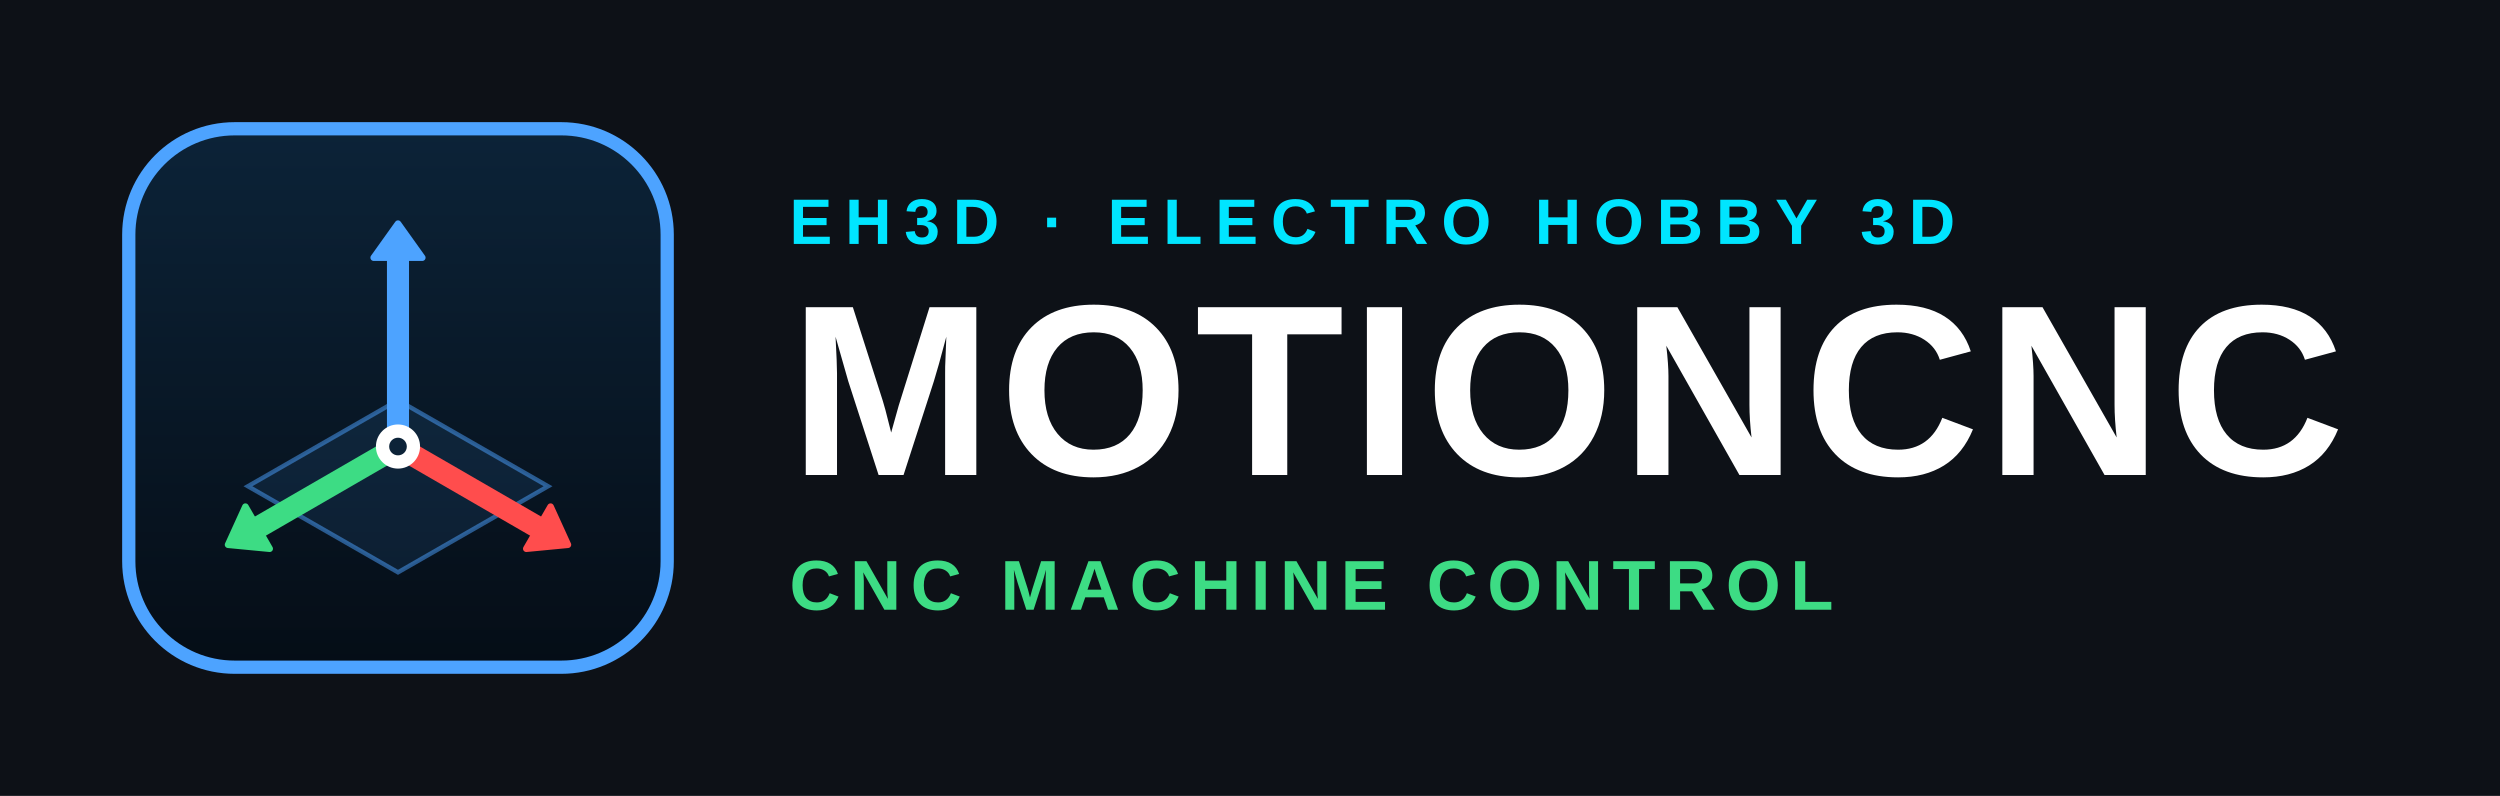
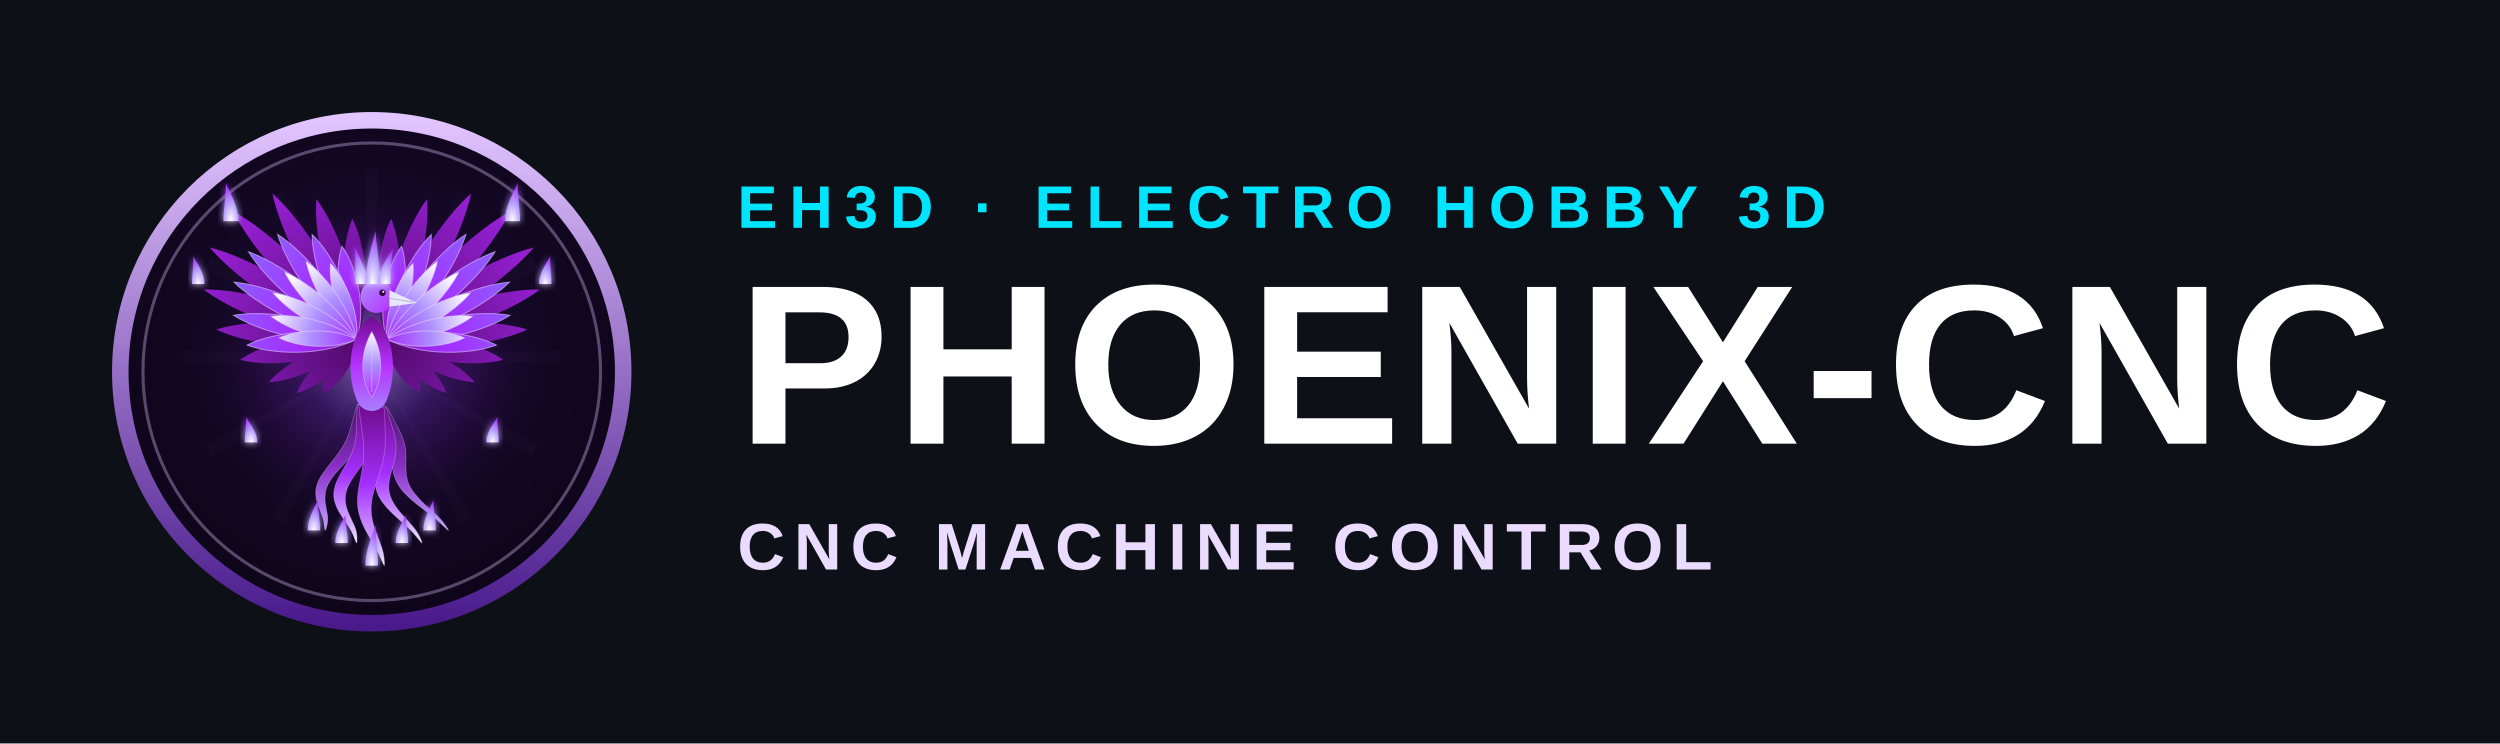
- <svg xmlns="http://www.w3.org/2000/svg" viewBox="0 0 779 248" width="779" height="248" role="img" aria-label="EH3D-MOTIONCNC logo">
+ <svg xmlns="http://www.w3.org/2000/svg" viewBox="0 0 834 248" width="834" height="248" role="img" aria-label="EH3D-PHOENIX-CNC logo">
  <defs>
-     <linearGradient id="bg" x1="0" y1="0" x2="0" y2="1">
-       <stop offset="0" stop-color="#0c2338" />
-       <stop offset="1" stop-color="#050d16" />
+     <radialGradient id="violet_glow" cx="0.5" cy="0.5" r="0.5">
+       <stop offset="0" stop-color="#CEBFFF" stop-opacity="0.55" />
+       <stop offset="0.45" stop-color="#983FFF" stop-opacity="0.22" />
+       <stop offset="1" stop-color="#6F0B8C" stop-opacity="0" />
+     </radialGradient>
+     <radialGradient id="violet_back" gradientUnits="userSpaceOnUse" cx="12" cy="-34" r="125">
+       <stop offset="0" stop-color="#500A68" />
+       <stop offset="1" stop-color="#931FD0" />
+     </radialGradient>
+     <radialGradient id="violet_mid" gradientUnits="userSpaceOnUse" cx="12" cy="-34" r="100">
+       <stop offset="0" stop-color="#8E1AC0" />
+       <stop offset="0.5" stop-color="#A52FFF" />
+       <stop offset="1" stop-color="#9258FF" />
+     </radialGradient>
+     <radialGradient id="violet_front" gradientUnits="userSpaceOnUse" cx="12" cy="-34" r="72">
+       <stop offset="0" stop-color="#A52FFF" />
+       <stop offset="0.5" stop-color="#AD8FFF" />
+       <stop offset="1" stop-color="#FFFFFF" />
+     </radialGradient>
+     <linearGradient id="violet_body" x1="0" y1="0" x2="0" y2="1">
+       <stop offset="0" stop-color="#6F0B8C" />
+       <stop offset="0.5" stop-color="#B62FFF" />
+       <stop offset="1" stop-color="#A87FFF" />
+     </linearGradient>
+     <linearGradient id="violet_chest" x1="0" y1="0" x2="0" y2="1">
+       <stop offset="0" stop-color="#FFFFFF" />
+       <stop offset="0.5" stop-color="#AD8FFF" />
+       <stop offset="1" stop-color="#B62FFF" />
+     </linearGradient>
+     <linearGradient id="violet_head" x1="0" y1="0" x2="1" y2="1">
+       <stop offset="0" stop-color="#AD8FFF" />
+       <stop offset="1" stop-color="#B62FFF" />
+     </linearGradient>
+     <linearGradient id="violet_tailA" x1="0" y1="0" x2="0" y2="1">
+       <stop offset="0" stop-color="#4B1468" />
+       <stop offset="0.5" stop-color="#8B2FC8" />
+       <stop offset="1" stop-color="#C49FFF" />
+     </linearGradient>
+     <linearGradient id="violet_tailB" x1="0" y1="0" x2="0" y2="1">
+       <stop offset="0" stop-color="#6F0B8C" />
+       <stop offset="0.5" stop-color="#A52FFF" />
+       <stop offset="1" stop-color="#EAE6FF" />
+     </linearGradient>
+     <radialGradient id="violet_fl" cx="0.5" cy="1" r="1">
+       <stop offset="0" stop-color="#FFFFFF" />
+       <stop offset="0.5" stop-color="#B89FFF" />
+       <stop offset="1" stop-color="#A52FFF" />
+     </radialGradient>
+     <filter id="violet_blur" x="-30%" y="-30%" width="160%" height="160%">
+       <feGaussianBlur stdDeviation="3" result="b" />
+       <feMerge>
+         <feMergeNode in="b" />
+         <feMergeNode in="SourceGraphic" />
+       </feMerge>
+     </filter>
+     <radialGradient id="bg" cx="0.5" cy="0.45" r="0.75">
+       <stop offset="0" stop-color="#1c0b36" />
+       <stop offset="1" stop-color="#08030f" />
+     </radialGradient>
+     <linearGradient id="ring" x1="0" y1="0" x2="0" y2="1">
+       <stop offset="0" stop-color="#E2C4FF" />
+       <stop offset="1" stop-color="#4A1A8C" />
    </linearGradient>
    <filter id="glow" x="-30%" y="-30%" width="160%" height="160%">
      <feGaussianBlur stdDeviation="9" result="b" />
      <feMerge>
        <feMergeNode in="b" />
        <feMergeNode in="SourceGraphic" />
      </feMerge>
    </filter>
  </defs>
-   <rect width="779" height="248" fill="#0D1117" />
+   <rect width="834" height="248" fill="#0D1117" />
  <g transform="translate(36,36) scale(0.3438)">
-     <rect x="12" y="12" width="488" height="488" rx="96" fill="url(#bg)" stroke="#4DA3FF" stroke-width="12" />
-     <polygon points="256,258 392,336 256,414 120,336" fill="#4DA3FF" fill-opacity=".10" stroke="#4DA3FF" stroke-opacity=".5" stroke-width="4" />
-     <line x1="256" y1="300" x2="256" y2="128.8" stroke="#4DA3FF" stroke-width="20" stroke-linecap="round" />
-     <polygon points="256,98 278,128.8 234,128.8" fill="#4DA3FF" stroke="#4DA3FF" stroke-width="6" stroke-linejoin="round" />
-     <line x1="256" y1="300" x2="383.3" y2="373.6" stroke="#FF4D4D" stroke-width="20" stroke-linecap="round" />
-     <polygon points="410,389 372.3,392.6 394.3,354.5" fill="#FF4D4D" stroke="#FF4D4D" stroke-width="6" stroke-linejoin="round" />
-     <line x1="256" y1="300" x2="128.7" y2="373.6" stroke="#3DDC84" stroke-width="20" stroke-linecap="round" />
-     <polygon points="102,389 117.7,354.5 139.7,392.6" fill="#3DDC84" stroke="#3DDC84" stroke-width="6" stroke-linejoin="round" />
-     <circle cx="256" cy="300" r="20" fill="#FFFFFF" />
-     <circle cx="256" cy="300" r="8" fill="#0c2338" />
+     <circle cx="256" cy="256" r="244" fill="url(#bg)" stroke="url(#ring)" stroke-width="16" />
+     <circle cx="256" cy="256" r="222" fill="none" stroke="#E2C4FF" stroke-opacity=".35" stroke-width="3" />
+     <g transform="translate(256,266) scale(1.22)">
+       <g id="violet_bird">
+         <circle cx="0" cy="-20" r="125" fill="url(#violet_glow)" />
+         <g transform="translate(0,-20)" fill="#CEBFFF" fill-opacity="0.02">
+           <path d="M0 0 L149.9 -5.2 L149.9 5.2Z" />
+           <path d="M0 0 L132.4 70.4 L127.2 79.5Z" />
+           <path d="M0 0 L79.5 127.2 L70.4 132.4Z" />
+           <path d="M0 0 L5.2 149.9 L-5.2 149.9Z" />
+           <path d="M0 0 L-70.4 132.4 L-79.5 127.2Z" />
+           <path d="M0 0 L-127.2 79.5 L-132.4 70.4Z" />
+           <path d="M0 0 L-149.9 5.2 L-149.9 -5.2Z" />
+           <path d="M0 0 L-132.4 -70.4 L-127.2 -79.5Z" />
+           <path d="M0 0 L-79.5 -127.2 L-70.4 -132.4Z" />
+           <path d="M0 0 L-5.2 -149.9 L5.2 -149.9Z" />
+           <path d="M0 0 L70.4 -132.4 L79.5 -127.2Z" />
+           <path d="M0 0 L127.2 -79.5 L132.4 -70.4Z" />
+         </g>
+         <g>
+           <g>
+             <path d="M12 -34 C31.7 -12.1 65.2 -0.7 82.1 0.2 C71 -12.6 41.4 -31.9 12 -34Z" fill="url(#violet_back)" />
+             <path d="M12 -34 C21.3 -10.8 45.6 5.2 59.6 8.8 C54.5 -4.6 36 -27.2 12 -34Z" fill="url(#violet_back)" />
+             <path d="M12 -34 C11.9 -13.3 27.6 3.4 38.5 8.4 C38.8 -3.6 30.6 -25 12 -34Z" fill="url(#violet_back)" />
+             <path d="M12 -34 C28.2 -67.1 23.7 -110.4 15.4 -129.9 C5.7 -111.1 -1.8 -68.1 12 -34Z" fill="url(#violet_back)" />
+             <path d="M12 -34 C37.6 -68.9 46.2 -120.7 44 -145.5 C28.9 -125.7 8.8 -77.2 12 -34Z" fill="url(#violet_back)" />
+             <path d="M12 -34 C48.4 -67.1 73.4 -122.3 79 -150 C57.8 -131.3 22.5 -82.1 12 -34Z" fill="url(#violet_back)" />
+             <path d="M12 -34 C57.3 -59.3 97.4 -109.5 110.6 -136.1 C84.4 -122 35.7 -80.2 12 -34Z" fill="url(#violet_back)" />
+             <path d="M12 -34 C60.9 -46.9 110.4 -84.9 129 -107.1 C100.9 -100.1 45 -72.3 12 -34Z" fill="url(#violet_back)" />
+             <path d="M12 -34 C59.2 -33.6 112.2 -57.1 133.7 -73.6 C106.6 -74.2 50 -62.1 12 -34Z" fill="url(#violet_back)" />
+             <path d="M12 -34 C52.2 -21.8 102 -31.3 123.7 -41.8 C100.8 -49.2 50.1 -51.7 12 -34Z" fill="url(#violet_back)" />
+             <path d="M12 -34 C41.8 -13.5 84.5 -12.1 104.6 -17.7 C87.6 -29.8 47 -43.1 12 -34Z" fill="url(#violet_back)" />
+             <path d="M12 -34 C28.9 -57.9 29.1 -91.9 23.7 -108 C13.7 -94.4 3.3 -61.9 12 -34Z" fill="url(#violet_mid)" stroke="#E2D8FF" stroke-opacity="0.55" stroke-width="0.8" />
+             <path d="M12 -34 C36.3 -58.1 47.5 -97.6 47.4 -117.3 C33.1 -103.7 12.4 -68.2 12 -34Z" fill="url(#violet_mid)" stroke="#E2D8FF" stroke-opacity="0.55" stroke-width="0.8" />
+             <path d="M12 -34 C44.4 -55.4 68.6 -96.1 74.9 -117.5 C56.1 -105.5 23.6 -71 12 -34Z" fill="url(#violet_mid)" stroke="#E2D8FF" stroke-opacity="0.55" stroke-width="0.8" />
+             <path d="M12 -34 C50.3 -48.3 85.8 -83.7 98.1 -103.7 C76 -95.8 33.9 -68.5 12 -34Z" fill="url(#violet_mid)" stroke="#E2D8FF" stroke-opacity="0.55" stroke-width="0.8" />
+             <path d="M12 -34 C51.6 -38.1 93.3 -63.3 109.6 -79.5 C86.7 -77.5 40.7 -61.7 12 -34Z" fill="url(#violet_mid)" stroke="#E2D8FF" stroke-opacity="0.55" stroke-width="0.8" />
+             <path d="M12 -34 C48.8 -27.9 91.9 -41.6 110 -53.1 C88.9 -56.9 43.8 -53.4 12 -34Z" fill="url(#violet_mid)" stroke="#E2D8FF" stroke-opacity="0.55" stroke-width="0.8" />
+             <path d="M12 -34 C41.9 -19.4 81.4 -22.6 99.2 -29.4 C82.2 -38.1 43.2 -45.4 12 -34Z" fill="url(#violet_mid)" stroke="#E2D8FF" stroke-opacity="0.55" stroke-width="0.8" />
+             <path d="M12 -34 C28.7 -51.9 34.3 -80.3 32.8 -94.3 C22.9 -84.2 9.8 -58.4 12 -34Z" fill="url(#violet_front)" stroke="#E2D8FF" stroke-opacity="0.55" stroke-width="0.8" />
+             <path d="M12 -34 C34.4 -50.2 49.1 -80.2 52.1 -95.8 C39.1 -86.7 17.7 -61.1 12 -34Z" fill="url(#violet_front)" stroke="#E2D8FF" stroke-opacity="0.55" stroke-width="0.8" />
+             <path d="M12 -34 C38.8 -45.3 61.8 -72.2 69.1 -87.3 C53.6 -81 25.2 -60 12 -34Z" fill="url(#violet_front)" stroke="#E2D8FF" stroke-opacity="0.55" stroke-width="0.8" />
+             <path d="M12 -34 C40.1 -38.1 68 -58.2 78.4 -70.8 C62.2 -68.7 30.4 -55.6 12 -34Z" fill="url(#violet_front)" stroke="#E2D8FF" stroke-opacity="0.55" stroke-width="0.8" />
+             <path d="M12 -34 C38.4 -30.7 68 -42.8 80 -52.2 C64.8 -54.4 33.2 -50 12 -34Z" fill="url(#violet_front)" stroke="#E2D8FF" stroke-opacity="0.55" stroke-width="0.8" />
+             <path d="M12 -34 C33.7 -24.4 61.4 -28.9 73.6 -35.1 C61.2 -40.9 33.4 -44.4 12 -34Z" fill="url(#violet_front)" stroke="#E2D8FF" stroke-opacity="0.55" stroke-width="0.8" />
+           </g>
+           <path d="M106 -128 C106 -138.5 111.2 -147.5 116 -158 C116 -146 118 -137 118 -128Z" fill="url(#violet_fl)" filter="url(#violet_blur)" />
+           <path d="M133 -78 C133 -85.7 137.6 -92.3 142 -100 C141.6 -91.2 143 -84.6 143 -78Z" fill="url(#violet_fl)" filter="url(#violet_blur)" />
+           <path d="M91 48 C91 41 95.6 35 100 28 C99.6 36 101 42 101 48Z" fill="url(#violet_fl)" filter="url(#violet_blur)" />
+         </g>
+         <g transform="scale(-1,1)">
+           <g>
+             <path d="M12 -34 C31.7 -12.1 65.2 -0.7 82.1 0.2 C71 -12.6 41.4 -31.9 12 -34Z" fill="url(#violet_back)" />
+             <path d="M12 -34 C21.3 -10.8 45.6 5.2 59.6 8.8 C54.5 -4.6 36 -27.2 12 -34Z" fill="url(#violet_back)" />
+             <path d="M12 -34 C11.9 -13.3 27.6 3.4 38.5 8.4 C38.8 -3.6 30.6 -25 12 -34Z" fill="url(#violet_back)" />
+             <path d="M12 -34 C28.2 -67.1 23.7 -110.4 15.4 -129.9 C5.7 -111.1 -1.8 -68.1 12 -34Z" fill="url(#violet_back)" />
+             <path d="M12 -34 C37.6 -68.9 46.2 -120.7 44 -145.5 C28.9 -125.7 8.8 -77.2 12 -34Z" fill="url(#violet_back)" />
+             <path d="M12 -34 C48.4 -67.1 73.4 -122.3 79 -150 C57.8 -131.3 22.5 -82.1 12 -34Z" fill="url(#violet_back)" />
+             <path d="M12 -34 C57.3 -59.3 97.4 -109.5 110.6 -136.1 C84.4 -122 35.7 -80.2 12 -34Z" fill="url(#violet_back)" />
+             <path d="M12 -34 C60.9 -46.9 110.4 -84.9 129 -107.1 C100.9 -100.1 45 -72.3 12 -34Z" fill="url(#violet_back)" />
+             <path d="M12 -34 C59.2 -33.6 112.2 -57.1 133.7 -73.6 C106.6 -74.2 50 -62.1 12 -34Z" fill="url(#violet_back)" />
+             <path d="M12 -34 C52.2 -21.8 102 -31.3 123.7 -41.8 C100.8 -49.2 50.1 -51.7 12 -34Z" fill="url(#violet_back)" />
+             <path d="M12 -34 C41.8 -13.5 84.5 -12.1 104.6 -17.7 C87.6 -29.8 47 -43.1 12 -34Z" fill="url(#violet_back)" />
+             <path d="M12 -34 C28.9 -57.9 29.1 -91.9 23.7 -108 C13.7 -94.4 3.3 -61.9 12 -34Z" fill="url(#violet_mid)" stroke="#E2D8FF" stroke-opacity="0.55" stroke-width="0.8" />
+             <path d="M12 -34 C36.3 -58.1 47.5 -97.6 47.4 -117.3 C33.1 -103.7 12.4 -68.2 12 -34Z" fill="url(#violet_mid)" stroke="#E2D8FF" stroke-opacity="0.55" stroke-width="0.8" />
+             <path d="M12 -34 C44.4 -55.4 68.6 -96.1 74.9 -117.5 C56.1 -105.5 23.6 -71 12 -34Z" fill="url(#violet_mid)" stroke="#E2D8FF" stroke-opacity="0.55" stroke-width="0.8" />
+             <path d="M12 -34 C50.3 -48.3 85.8 -83.7 98.1 -103.7 C76 -95.8 33.9 -68.5 12 -34Z" fill="url(#violet_mid)" stroke="#E2D8FF" stroke-opacity="0.55" stroke-width="0.8" />
+             <path d="M12 -34 C51.6 -38.1 93.3 -63.3 109.6 -79.5 C86.7 -77.5 40.7 -61.7 12 -34Z" fill="url(#violet_mid)" stroke="#E2D8FF" stroke-opacity="0.55" stroke-width="0.8" />
+             <path d="M12 -34 C48.8 -27.9 91.9 -41.6 110 -53.1 C88.9 -56.9 43.8 -53.4 12 -34Z" fill="url(#violet_mid)" stroke="#E2D8FF" stroke-opacity="0.55" stroke-width="0.8" />
+             <path d="M12 -34 C41.9 -19.4 81.4 -22.6 99.2 -29.4 C82.2 -38.1 43.2 -45.4 12 -34Z" fill="url(#violet_mid)" stroke="#E2D8FF" stroke-opacity="0.55" stroke-width="0.8" />
+             <path d="M12 -34 C28.7 -51.9 34.3 -80.3 32.8 -94.3 C22.9 -84.2 9.8 -58.4 12 -34Z" fill="url(#violet_front)" stroke="#E2D8FF" stroke-opacity="0.55" stroke-width="0.8" />
+             <path d="M12 -34 C34.4 -50.2 49.1 -80.2 52.1 -95.8 C39.1 -86.7 17.7 -61.1 12 -34Z" fill="url(#violet_front)" stroke="#E2D8FF" stroke-opacity="0.55" stroke-width="0.8" />
+             <path d="M12 -34 C38.8 -45.3 61.8 -72.2 69.1 -87.3 C53.6 -81 25.2 -60 12 -34Z" fill="url(#violet_front)" stroke="#E2D8FF" stroke-opacity="0.55" stroke-width="0.8" />
+             <path d="M12 -34 C40.1 -38.1 68 -58.2 78.4 -70.8 C62.2 -68.7 30.4 -55.6 12 -34Z" fill="url(#violet_front)" stroke="#E2D8FF" stroke-opacity="0.55" stroke-width="0.8" />
+             <path d="M12 -34 C38.4 -30.7 68 -42.8 80 -52.2 C64.8 -54.4 33.2 -50 12 -34Z" fill="url(#violet_front)" stroke="#E2D8FF" stroke-opacity="0.55" stroke-width="0.8" />
+             <path d="M12 -34 C33.7 -24.4 61.4 -28.9 73.6 -35.1 C61.2 -40.9 33.4 -44.4 12 -34Z" fill="url(#violet_front)" stroke="#E2D8FF" stroke-opacity="0.55" stroke-width="0.8" />
+           </g>
+           <path d="M106 -128 C106 -138.5 111.2 -147.5 116 -158 C116 -146 118 -137 118 -128Z" fill="url(#violet_fl)" filter="url(#violet_blur)" />
+           <path d="M133 -78 C133 -85.7 137.6 -92.3 142 -100 C141.6 -91.2 143 -84.6 143 -78Z" fill="url(#violet_fl)" filter="url(#violet_blur)" />
+           <path d="M91 48 C91 41 95.6 35 100 28 C99.6 36 101 42 101 48Z" fill="url(#violet_fl)" filter="url(#violet_blur)" />
+         </g>
+         <path d="M-11.4 18 Q-14.2 26.3 -15.2 30.5 Q-16.2 34.7 -17.4 38.8 Q-18.7 43 -20.7 47.2 Q-22.8 51.3 -25.7 55.5 Q-28.7 59.7 -32.1 63.8 Q-35.6 68 -38.5 72.2 Q-41.5 76.3 -43.1 80.5 Q-44.7 84.7 -44.5 88.8 Q-44.4 93 -42.9 97.2 Q-41.4 101.3 -39.8 105.5 Q-38.2 109.7 -37.8 113.8 Q-37.4 118 -37 118 Q-36.6 118 -35.6 113.8 Q-34.6 109.7 -35.3 105.5 Q-36.1 101.3 -36.8 97.2 Q-37.5 93 -37 88.8 Q-36.5 84.7 -34.3 80.5 Q-32 76.3 -28.5 72.2 Q-24.9 68 -20.9 63.8 Q-16.9 59.7 -13.4 55.5 Q-9.9 51.3 -7.3 47.2 Q-4.8 43 -3 38.8 Q-1.3 34.7 0.2 30.5 Q1.7 26.3 3.6 22.2 Q5.4 18 -3 18Z" fill="url(#violet_tailA)" stroke="#E2D8FF" stroke-opacity="0.35" stroke-width="0.6" />
+         <path d="M-5.4 18 Q-0.5 26.3 2.3 30.5 Q5.2 34.7 7.7 38.8 Q10.3 43 12.1 47.2 Q13.9 51.3 14.8 55.5 Q15.6 59.7 16 63.8 Q16.4 68 17.3 72.2 Q18.2 76.3 20.4 80.5 Q22.6 84.7 26.6 88.8 Q30.6 93 35.9 97.2 Q41.2 101.3 46.7 105.5 Q52.1 109.7 56.3 113.8 Q60.6 118 61 118 Q61.4 118 58.5 113.8 Q55.7 109.7 51.2 105.5 Q46.6 101.3 42 97.2 Q37.5 93 34.2 88.8 Q30.8 84.7 29.2 80.5 Q27.6 76.3 27.4 72.2 Q27.1 68 27.2 63.8 Q27.4 59.7 27.1 55.5 Q26.8 51.3 25.5 47.2 Q24.2 43 22.1 38.8 Q20 34.7 17.7 30.5 Q15.4 26.3 13.4 22.2 Q11.4 18 3 18Z" fill="url(#violet_tailA)" stroke="#E2D8FF" stroke-opacity="0.35" stroke-width="0.6" />
+         <path d="M-11.4 18 Q-12.2 27.2 -12.1 31.7 Q-12.1 36.3 -12.3 40.9 Q-12.5 45.5 -13.7 50.1 Q-14.8 54.7 -17.1 59.2 Q-19.3 63.8 -22.1 68.4 Q-24.9 73 -27.1 77.6 Q-29.4 82.2 -30 86.8 Q-30.7 91.3 -29.2 95.9 Q-27.8 100.5 -24.9 105.1 Q-21.9 109.7 -18.9 114.2 Q-15.8 118.8 -14.1 123.4 Q-12.4 128 -12 128 Q-11.6 128 -11.7 123.4 Q-11.8 118.8 -13.9 114.2 Q-16 109.7 -18.1 105.1 Q-20.2 100.5 -20.9 95.9 Q-21.5 91.3 -20.2 86.8 Q-18.8 82.2 -15.9 77.6 Q-13 73 -9.6 68.4 Q-6.2 63.8 -3.3 59.2 Q-0.5 54.7 1.3 50.1 Q3 45.5 3.8 40.9 Q4.6 36.3 5.1 31.7 Q5.6 27.2 6.5 22.6 Q7.4 18 -2 18Z" fill="url(#violet_tailB)" stroke="#E2D8FF" stroke-opacity="0.35" stroke-width="0.6" />
+         <path d="M-7.4 18 Q-4.2 27.2 -2.1 31.7 Q-0.1 36.3 1.7 40.9 Q3.5 45.5 4.3 50.1 Q5.2 54.7 4.9 59.2 Q4.7 63.8 3.9 68.4 Q3.1 73 2.9 77.6 Q2.6 82.2 4 86.8 Q5.3 91.3 8.8 95.9 Q12.2 100.5 17.1 105.1 Q22.1 109.7 27.1 114.2 Q32.2 118.8 35.9 123.4 Q39.6 128 40 128 Q40.4 128 38.3 123.4 Q36.2 118.8 32.1 114.2 Q28 109.7 23.9 105.1 Q19.8 100.5 17.1 95.9 Q14.5 91.3 13.8 86.8 Q13.2 82.2 14.1 77.6 Q15 73 16.4 68.4 Q17.8 63.8 18.7 59.2 Q19.5 54.7 19.3 50.1 Q19 45.5 17.8 40.9 Q16.6 36.3 15.1 31.7 Q13.6 27.2 12.5 22.6 Q11.4 18 2 18Z" fill="url(#violet_tailB)" stroke="#E2D8FF" stroke-opacity="0.35" stroke-width="0.6" />
+         <path d="M-10.4 18 Q-9.3 28.7 -8.4 34 Q-7.6 39.3 -6.9 44.7 Q-6.3 50 -6.3 55.3 Q-6.3 60.7 -7 66 Q-7.8 71.3 -8.9 76.7 Q-10.1 82 -10.8 87.3 Q-11.6 92.7 -11.2 98 Q-10.8 103.3 -8.9 108.7 Q-7.1 114 -4.1 119.3 Q-1.1 124.7 2 130 Q5.1 135.3 7.4 140.7 Q9.6 146 10 146 Q10.4 146 9.9 140.7 Q9.4 135.3 7.4 130 Q5.4 124.7 3.4 119.3 Q1.3 114 0.3 108.7 Q-0.7 103.3 -0.4 98 Q0 92.7 1.5 87.3 Q3 82 4.9 76.7 Q6.7 71.3 8.2 66 Q9.6 60.7 10.2 55.3 Q10.9 50 10.8 44.7 Q10.8 39.3 10.6 34 Q10.3 28.7 10.4 23.3 Q10.4 18 0 18Z" fill="url(#violet_tailB)" stroke="#E2D8FF" stroke-opacity="0.35" stroke-width="0.6" />
+         <path d="M-51 118 C-51 109.6 -46.8 102.4 -43 94 C-42.8 103.6 -41 110.8 -41 118Z" fill="url(#violet_fl)" filter="url(#violet_blur)" />
+         <path d="M41 118 C41 109.6 45.2 102.4 49 94 C49.2 103.6 51 110.8 51 118Z" fill="url(#violet_fl)" filter="url(#violet_blur)" />
+         <path d="M-29 128 C-29 120.3 -24.8 113.7 -21 106 C-20.8 114.8 -19 121.4 -19 128Z" fill="url(#violet_fl)" filter="url(#violet_blur)" />
+         <path d="M19 128 C19 120.3 23.2 113.7 27 106 C27.2 114.8 29 121.4 29 128Z" fill="url(#violet_fl)" filter="url(#violet_blur)" />
+         <path d="M-5 146 C-5 134.8 -0.8 125.2 3 114 C3.2 126.8 5 136.4 5 146Z" fill="url(#violet_fl)" filter="url(#violet_blur)" />
+         <path d="M0 -52 C16 -44 22 -10 12 14 C8 26 -8 26 -12 14 C-22 -10 -16 -44 0 -52Z" fill="url(#violet_body)" />
+         <path d="M0 -40 C10 -22 9 -2 0 12 C-9 -2 -10 -22 0 -40Z" fill="url(#violet_chest)" stroke="#E2D8FF" stroke-opacity="0.5" stroke-width="0.7" />
+         <path d="M0 -34 L0 8" stroke="#E2D8FF" stroke-opacity="0.45" stroke-width="0.8" />
+         <circle cx="4" cy="-68" r="13" fill="url(#violet_head)" />
+         <path d="M14 -73 L36 -63 L14 -60 Z" fill="#EAE6FF" />
+         <path d="M14 -66.5 L33 -63.6" stroke="#00000033" stroke-width="0.8" />
+         <circle cx="8.5" cy="-71" r="2.6" fill="#2D063A" />
+         <circle cx="9.2" cy="-71.8" r="0.8" fill="#FFFFFF" />
+         <path d="M-13 -78 C-13 -88.5 -12.4 -97.5 -14 -108 C-8.4 -96 -3 -87 -3 -78Z" fill="url(#violet_fl)" filter="url(#violet_blur)" />
+         <path d="M-5 -78 C-5 -92.7 -0.6 -105.3 3 -120 C4.2 -103.2 7 -90.6 7 -78Z" fill="url(#violet_fl)" filter="url(#violet_blur)" />
+         <path d="M5 -78 C5 -87.8 10.8 -96.2 17 -106 C14.8 -94.8 15 -86.4 15 -78Z" fill="url(#violet_fl)" filter="url(#violet_blur)" />
+       </g>
+     </g>
  </g>
  <text x="246" y="76" font-family="'Segoe UI', 'Helvetica Neue', Arial, sans-serif" font-size="20" font-weight="600" fill="#00E5FF" text-anchor="start" letter-spacing="4">EH3D  ·  ELECTRO HOBBY 3D</text>
-   <text x="246" y="148" font-family="'Segoe UI', 'Helvetica Neue', Arial, sans-serif" font-size="76" font-weight="700" fill="#FFFFFF" text-anchor="start" letter-spacing="2" textLength="489.5" lengthAdjust="spacingAndGlyphs">MOTIONCNC</text>
-   <text x="246" y="190" font-family="'Segoe UI', 'Helvetica Neue', Arial, sans-serif" font-size="22" font-weight="600" fill="#3DDC84" text-anchor="start" letter-spacing="3">CNC MACHINE CONTROL</text>
+   <text x="246" y="148" font-family="'Segoe UI', 'Helvetica Neue', Arial, sans-serif" font-size="76" font-weight="700" fill="#FFFFFF" text-anchor="start" letter-spacing="2" textLength="544.5" lengthAdjust="spacingAndGlyphs">PHOENIX-CNC</text>
+   <text x="246" y="190" font-family="'Segoe UI', 'Helvetica Neue', Arial, sans-serif" font-size="22" font-weight="600" fill="#EBDCFF" text-anchor="start" letter-spacing="3">CNC MACHINE CONTROL</text>
  <rect x="246" y="98" width="0" height="0" />
</svg>
